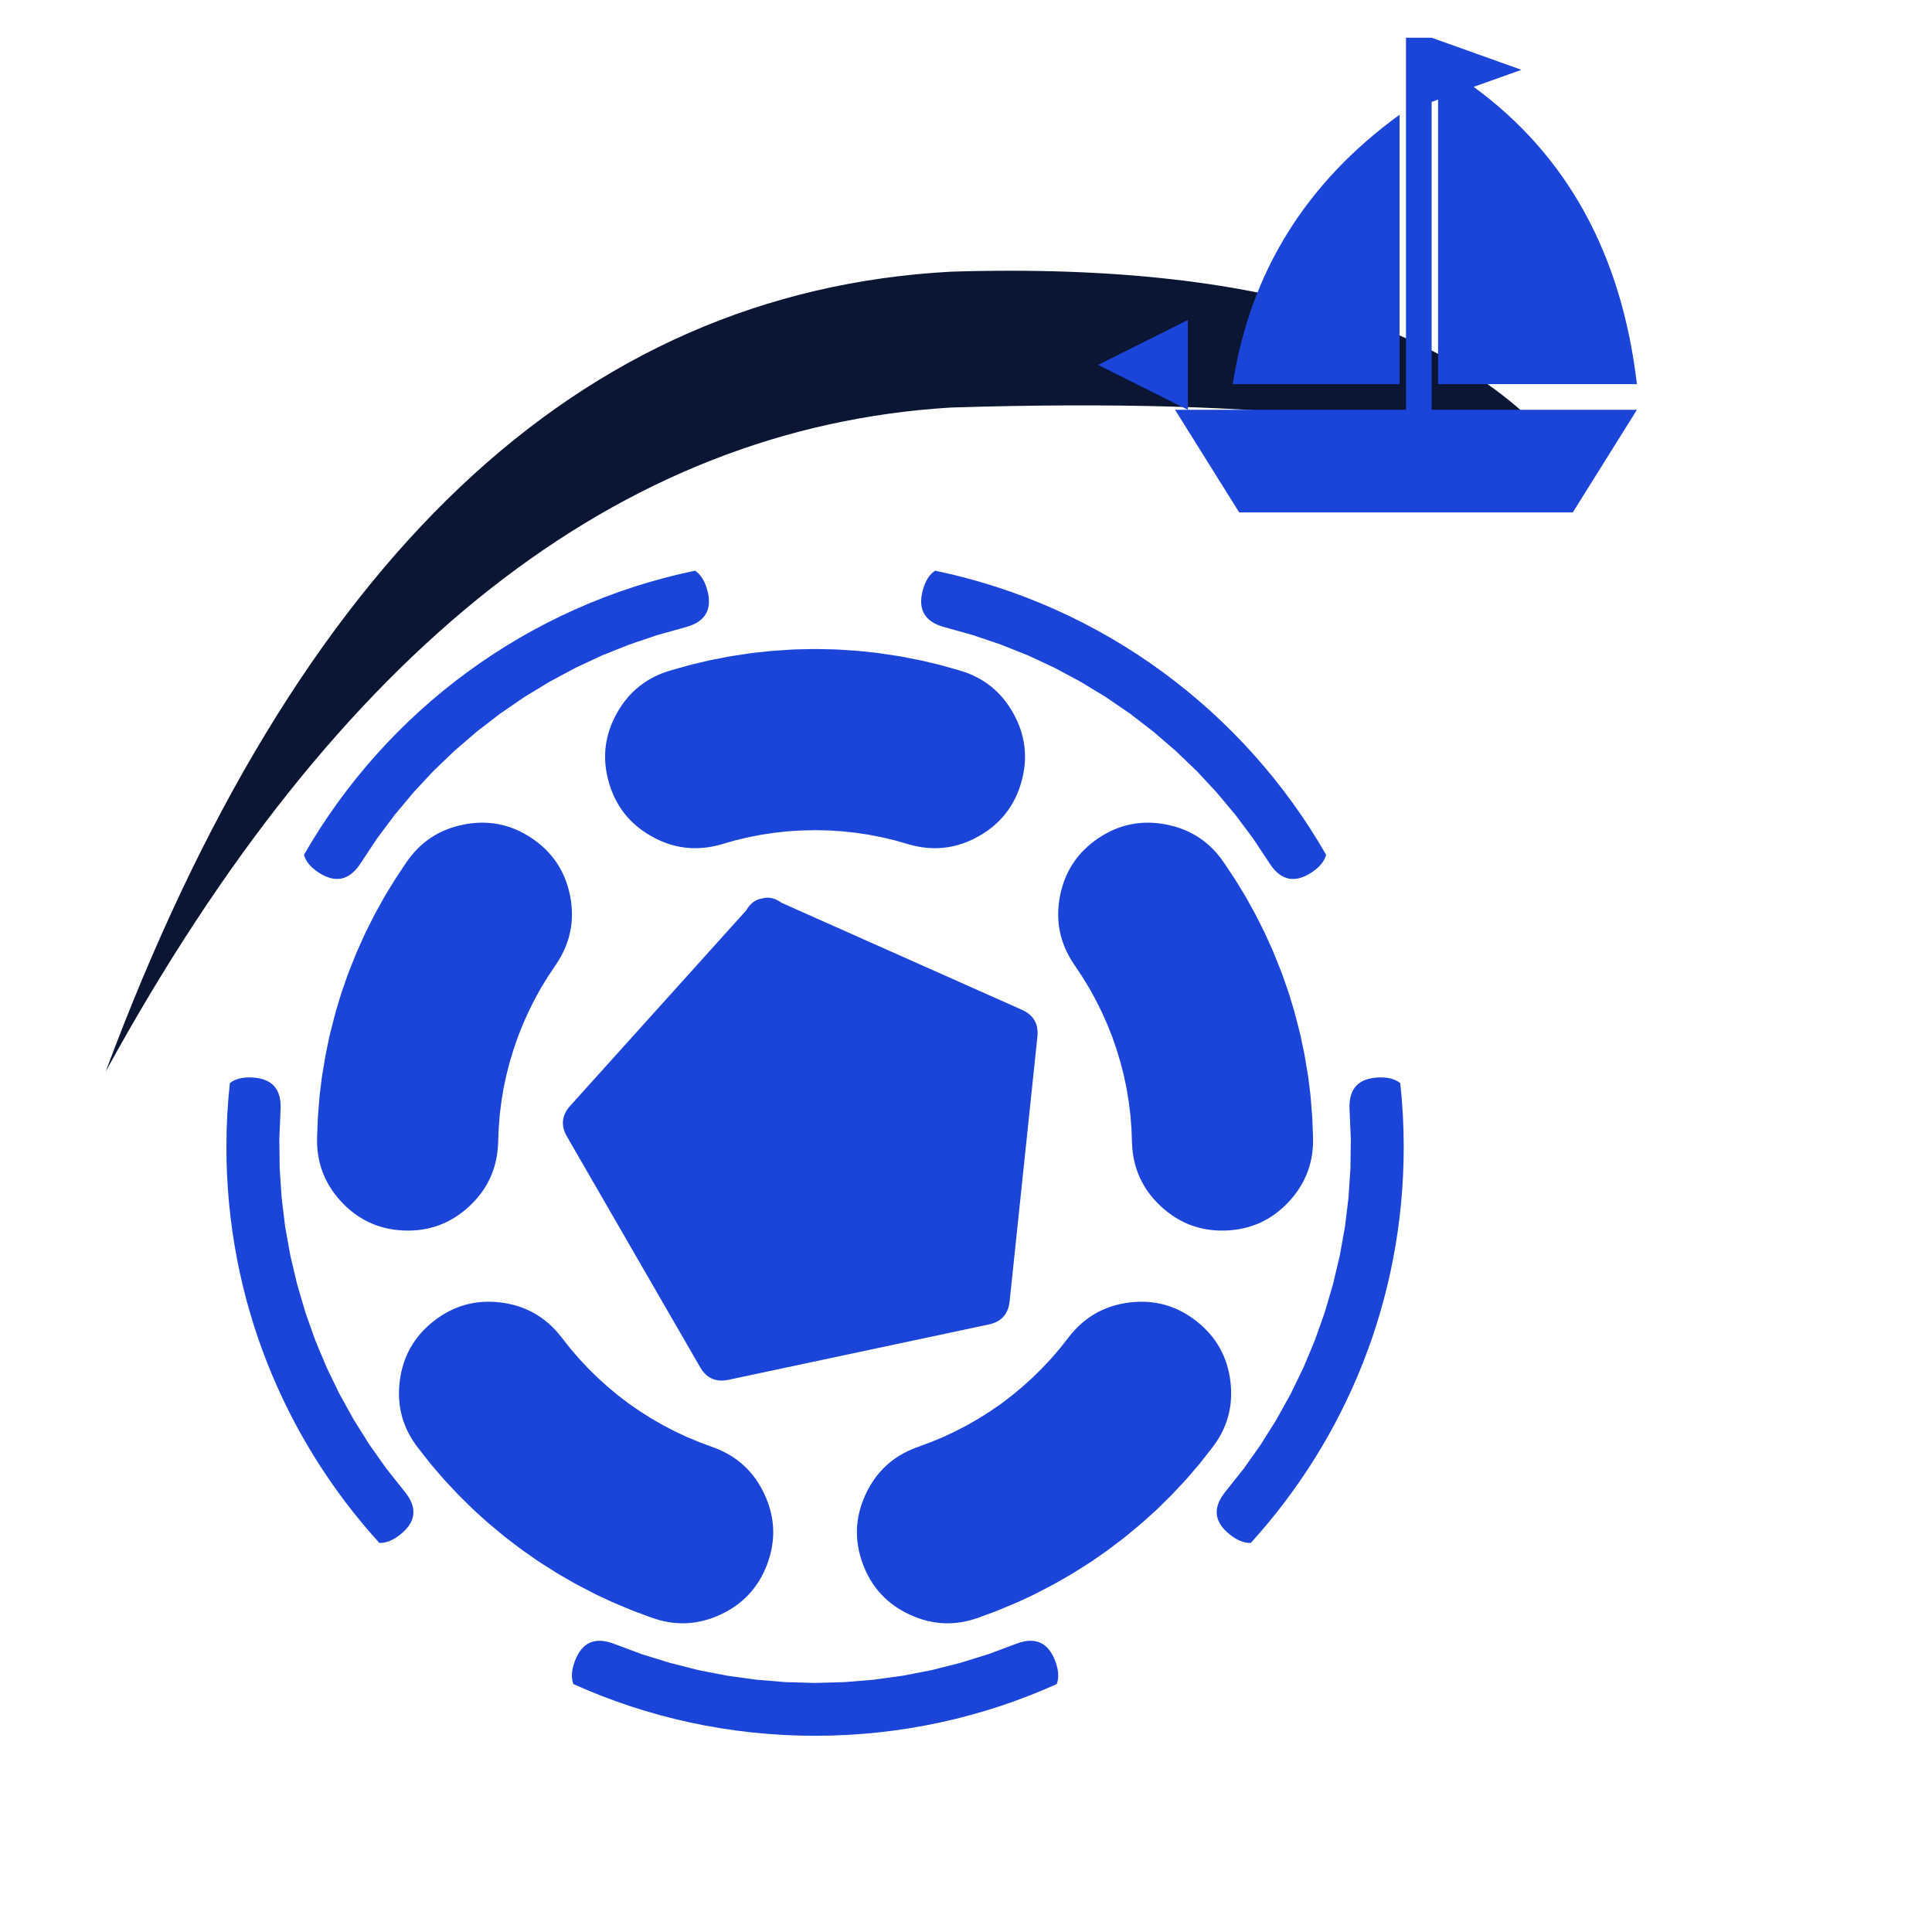
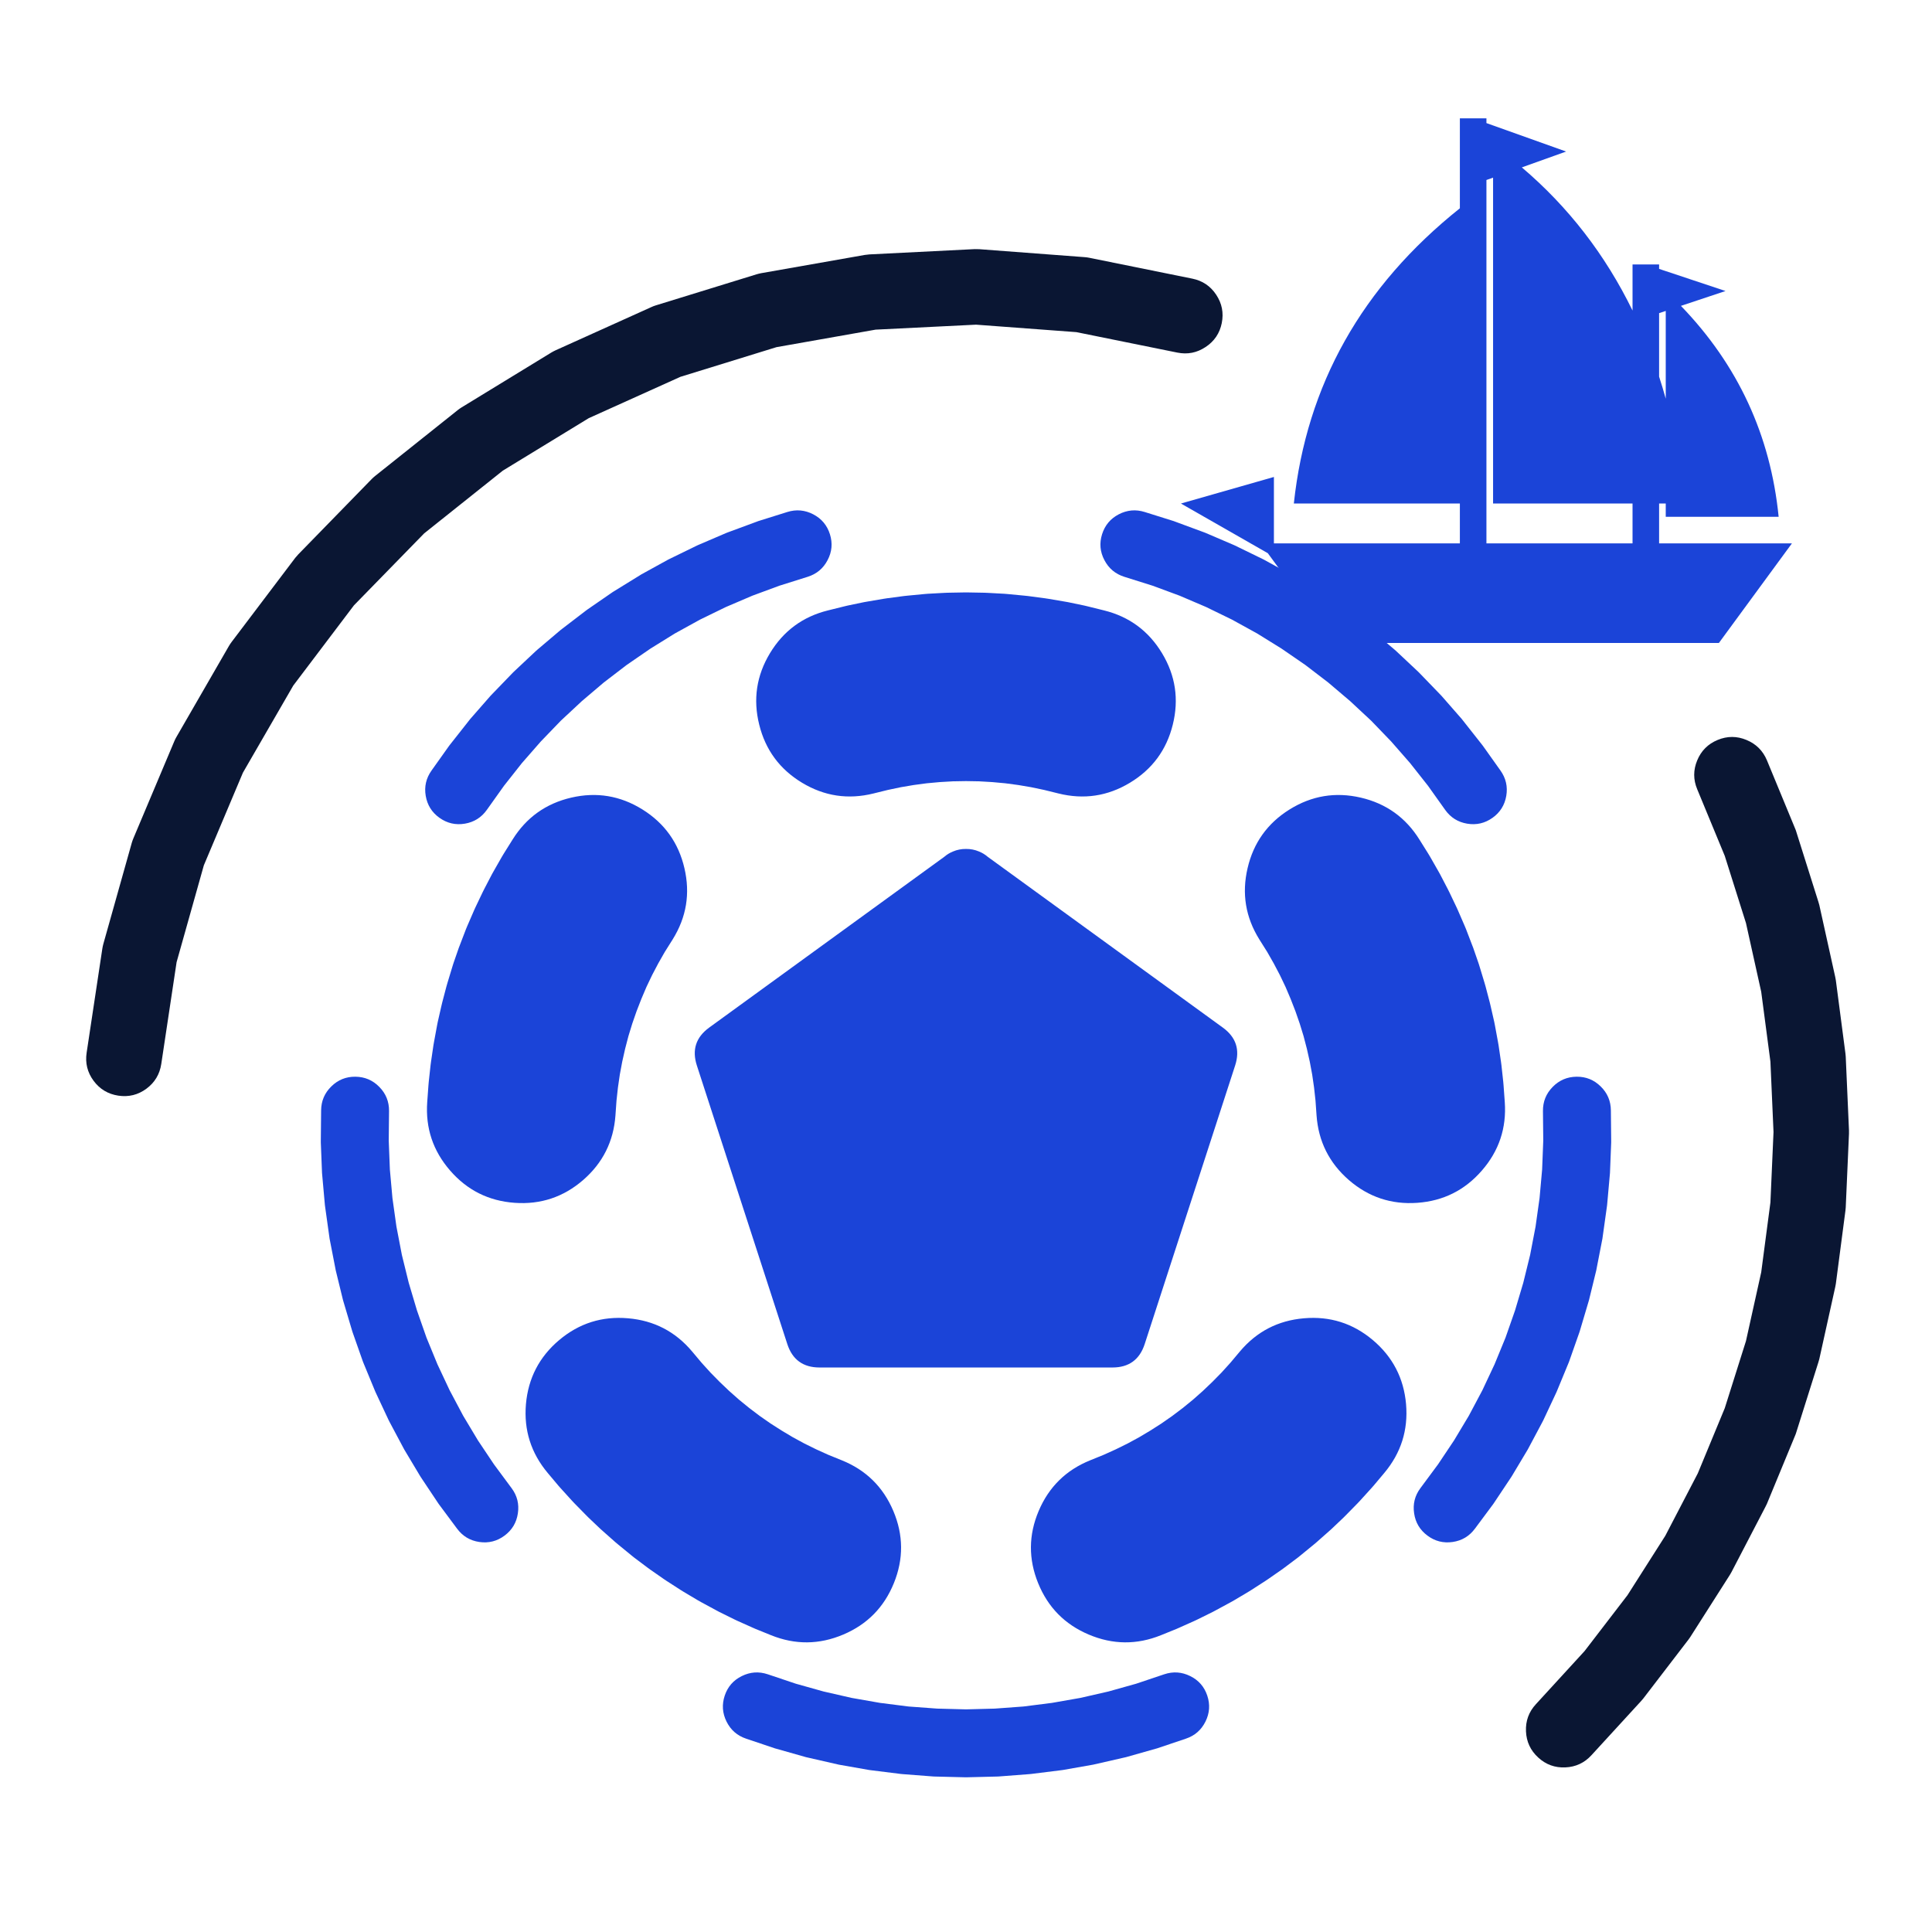
<svg xmlns="http://www.w3.org/2000/svg" viewBox="0 0 256 256" role="img" aria-labelledby="t">
-   <path fill="#1B44D8" d="M101 119.05Q102.26 118.68 103.59 119.64L135.4 133.8Q137.73 134.84 137.46 137.37L133.78 172.44Q133.51 174.97 131.02 175.5L96.53 182.83Q94.04 183.36 92.77 181.16L75.13 150.61Q73.86 148.41 75.56 146.52L98.87 120.64Q99.69 119.23 101 119.05ZM162.21 114.35 163.48 116.26Q163.62 116.47 163.75 116.68L164.95 118.64Q165.08 118.86 165.2 119.08L166.31 121.08Q166.43 121.3 166.54 121.53L167.57 123.58Q167.68 123.81 167.78 124.04L168.72 126.13Q168.82 126.36 168.91 126.6L169.76 128.73Q169.85 128.96 169.94 129.2L170.69 131.36Q170.77 131.6 170.85 131.85L171.51 134.04Q171.58 134.28 171.64 134.53L172.21 136.75Q172.27 136.99 172.33 137.24L172.8 139.48Q172.85 139.73 172.89 139.98L173.27 142.24Q173.31 142.49 173.35 142.74L173.63 145.01Q173.66 145.26 173.68 145.52L173.86 147.8Q173.88 148.05 173.89 148.31L173.98 150.59Q174.17 155.56 170.8 159.21Q167.42 162.86 162.46 163.05Q157.49 163.24 153.84 159.86Q150.19 156.49 150 151.52L149.92 149.49L149.78 147.71L149.56 145.95L149.27 144.19L148.9 142.45L148.46 140.73L147.94 139.02L147.36 137.34L146.7 135.69L145.97 134.06L145.18 132.47L144.32 130.91L143.39 129.39L142.26 127.7Q139.5 123.57 140.46 118.69Q141.43 113.82 145.56 111.05Q149.69 108.29 154.57 109.26Q159.44 110.22 162.21 114.35ZM42.02 150.59 42.11 148.31Q42.12 148.05 42.14 147.8L42.32 145.52Q42.34 145.26 42.37 145.01L42.65 142.74Q42.69 142.49 42.73 142.24L43.11 139.98Q43.15 139.73 43.2 139.48L43.67 137.24Q43.73 136.99 43.79 136.75L44.36 134.53Q44.42 134.28 44.49 134.04L45.15 131.85Q45.23 131.6 45.31 131.36L46.06 129.2Q46.15 128.96 46.24 128.73L47.09 126.6Q47.18 126.36 47.28 126.13L48.22 124.04Q48.32 123.81 48.43 123.58L49.46 121.53Q49.57 121.3 49.69 121.08L50.8 119.08Q50.92 118.86 51.05 118.64L52.25 116.68Q52.38 116.47 52.52 116.26L53.79 114.35Q56.56 110.22 61.43 109.26Q66.31 108.29 70.44 111.05Q74.57 113.82 75.54 118.69Q76.5 123.57 73.74 127.7L72.61 129.39L71.68 130.91L70.82 132.47L70.03 134.06L69.3 135.69L68.64 137.34L68.06 139.02L67.54 140.73L67.1 142.45L66.73 144.19L66.44 145.95L66.22 147.71L66.08 149.49L66 151.52Q65.81 156.49 62.16 159.86Q58.51 163.24 53.54 163.05Q48.58 162.86 45.2 159.21Q41.83 155.56 42.02 150.59ZM160.55 191.92 159.14 193.72Q158.98 193.92 158.82 194.11L157.33 195.85Q157.16 196.04 156.99 196.23L155.42 197.9Q155.25 198.09 155.07 198.26L153.44 199.87Q153.25 200.05 153.07 200.22L151.37 201.75Q151.18 201.92 150.98 202.08L149.22 203.54Q149.02 203.71 148.82 203.86L147 205.24Q146.8 205.4 146.59 205.54L144.71 206.85Q144.5 206.99 144.28 207.13L142.35 208.35Q142.13 208.49 141.91 208.62L139.93 209.76Q139.71 209.89 139.48 210L137.45 211.06Q137.23 211.18 137 211.29L134.93 212.26Q134.7 212.36 134.46 212.46L132.35 213.34Q132.11 213.44 131.87 213.53L129.73 214.32Q125.06 216.04 120.55 213.95Q116.04 211.87 114.32 207.2Q112.6 202.54 114.69 198.03Q116.77 193.51 121.43 191.8L123.34 191.09L124.99 190.41L126.6 189.65L128.18 188.83L129.72 187.94L131.22 186.99L132.69 185.98L134.1 184.9L135.47 183.76L136.79 182.57L138.06 181.32L139.28 180.02L140.44 178.67L141.7 177.07Q144.77 173.17 149.71 172.58Q154.64 171.99 158.55 175.07Q162.45 178.14 163.04 183.08Q163.63 188.02 160.55 191.92ZM86.27 214.32 84.13 213.53Q83.89 213.44 83.65 213.34L81.54 212.46Q81.3 212.36 81.07 212.26L79 211.29Q78.77 211.18 78.55 211.06L76.52 210Q76.29 209.89 76.07 209.76L74.09 208.62Q73.87 208.49 73.65 208.35L71.72 207.13Q71.5 206.99 71.29 206.85L69.41 205.54Q69.2 205.4 69 205.24L67.18 203.86Q66.98 203.71 66.78 203.54L65.02 202.08Q64.82 201.92 64.63 201.75L62.93 200.22Q62.75 200.05 62.56 199.87L60.93 198.26Q60.75 198.09 60.58 197.9L59.01 196.23Q58.84 196.04 58.67 195.85L57.18 194.11Q57.02 193.92 56.86 193.72L55.45 191.92Q52.37 188.02 52.96 183.08Q53.55 178.14 57.45 175.07Q61.36 171.99 66.29 172.58Q71.23 173.17 74.3 177.07L75.56 178.67L76.72 180.02L77.94 181.32L79.21 182.57L80.53 183.76L81.9 184.9L83.31 185.98L84.78 186.99L86.28 187.94L87.82 188.83L89.4 189.65L91.01 190.41L92.66 191.09L94.57 191.8Q99.23 193.51 101.31 198.03Q103.4 202.54 101.68 207.2Q99.96 211.87 95.45 213.95Q90.94 216.04 86.27 214.32ZM88.95 88.81 91.15 88.19Q91.39 88.12 91.64 88.06L93.87 87.53Q94.12 87.47 94.37 87.43L96.61 86.99Q96.86 86.94 97.11 86.91L99.38 86.57Q99.63 86.53 99.88 86.5L102.16 86.26Q102.41 86.23 102.67 86.22L104.95 86.07Q105.2 86.06 105.46 86.05L107.75 86Q108 86 108.25 86L110.54 86.05Q110.8 86.06 111.05 86.07L113.33 86.22Q113.59 86.23 113.84 86.26L116.12 86.5Q116.37 86.53 116.62 86.57L118.89 86.91Q119.14 86.94 119.39 86.99L121.63 87.43Q121.88 87.47 122.13 87.53L124.36 88.06Q124.61 88.12 124.85 88.19L127.05 88.81Q131.84 90.16 134.26 94.5Q136.69 98.84 135.34 103.62Q133.98 108.41 129.64 110.83Q125.31 113.26 120.52 111.91L118.57 111.35L116.83 110.94L115.09 110.6L113.33 110.34L111.56 110.15L109.78 110.04L108 110L106.22 110.04L104.44 110.15L102.67 110.34L100.91 110.6L99.17 110.94L97.43 111.35L95.48 111.91Q90.69 113.26 86.36 110.83Q82.02 108.41 80.66 103.62Q79.31 98.84 81.74 94.5Q84.16 90.16 88.95 88.81ZM140.02 223.15C130.25 227.55 119.41 230 108 230C96.59 230 85.75 227.55 75.98 223.15Q75.5 221.9 76.16 220.14Q77.55 216.39 81.3 217.79L85.05 219.19L88.77 220.34L92.55 221.3L96.37 222.04L100.23 222.57L104.11 222.89L108 223L111.89 222.89L115.77 222.57L119.63 222.04L123.45 221.3L127.23 220.34L130.95 219.19L134.7 217.79Q138.45 216.39 139.84 220.14Q140.5 221.9 140.02 223.15ZM185.54 143.52C185.85 146.31 186 149.13 186 152C186 172.19 178.33 190.59 165.74 204.44Q164.42 204.5 162.97 203.34Q159.83 200.86 162.32 197.72L164.81 194.59L167.06 191.41L169.13 188.11L171.02 184.7L172.72 181.2L174.22 177.61L175.52 173.94L176.62 170.2L177.52 166.41L178.21 162.58L178.68 158.72L178.94 154.83L178.99 150.94L178.82 146.94Q178.65 142.94 182.65 142.77Q184.51 142.69 185.54 143.52ZM50.26 204.44C37.67 190.59 30 172.19 30 152C30 149.13 30.15 146.31 30.46 143.52Q31.49 142.69 33.35 142.77Q37.35 142.94 37.18 146.94L37.01 150.94L37.06 154.83L37.32 158.72L37.79 162.58L38.48 166.41L39.38 170.2L40.48 173.94L41.78 177.61L43.28 181.2L44.98 184.7L46.87 188.11L48.94 191.41L51.19 194.59L53.68 197.72Q56.17 200.86 53.03 203.34Q51.58 204.5 50.26 204.44ZM123.91 75.62C146.08 80.22 164.8 94.22 175.72 113.27Q175.38 114.55 173.82 115.59Q170.48 117.8 168.27 114.47L166.06 111.13L163.73 108.01L161.23 105.02L158.58 102.17L155.77 99.48L152.82 96.94L149.73 94.56L146.52 92.36L143.19 90.34L139.76 88.5L136.23 86.85L132.62 85.41L128.93 84.16L125.07 83.08Q121.22 82.01 122.29 78.15Q122.79 76.35 123.91 75.62ZM40.28 113.27C51.2 94.22 69.92 80.22 92.09 75.62Q93.21 76.35 93.71 78.15Q94.78 82.01 90.93 83.08L87.07 84.16L83.38 85.41L79.77 86.85L76.24 88.5L72.81 90.34L69.48 92.36L66.27 94.56L63.18 96.94L60.23 99.48L57.42 102.17L54.77 105.02L52.27 108.01L49.94 111.13L47.73 114.47Q46.62 116.13 45.24 116.41Q43.85 116.69 42.18 115.59Q40.62 114.55 40.28 113.27Z" />
-   <path fill="#0A1633" d="M14 142Q52 40 126 36Q190 34 210 64Q190 52 126 54Q60 58 14 142Z" />
-   <path fill="#1B44D8" d="M155.7 54.3H186.3V5H189.7L201.6 9.25L195.27 11.51Q213.87 25.12 216.9 50.9H190.55V13.2L189.7 13.5V54.3H216.9L208.4 67.9H164.2ZM185.45 15.2V50.9H163.35Q166.75 28.8 185.45 15.2ZM157.4 54.3 145.5 48.35 157.4 42.4Z" />
+   <path fill="#1B44D8" d="M129.73 112.83Q130.37 113.09 130.89 113.54L162.03 136.16Q164.67 138.08 163.66 141.19L151.68 178.09Q150.67 181.2 147.4 181.2H108.6Q105.33 181.2 104.32 178.09L92.34 141.19Q91.33 138.08 93.97 136.16L125.11 113.54Q125.63 113.09 126.27 112.83Q127.09 112.48 128 112.49Q128.91 112.48 129.73 112.83ZM188.09 111.26 189.26 113.13Q189.38 113.33 189.5 113.53L190.59 115.44Q190.71 115.65 190.82 115.85L191.84 117.81Q191.95 118.02 192.05 118.23L193 120.22Q193.1 120.43 193.19 120.64L194.07 122.67Q194.16 122.88 194.25 123.1L195.04 125.16Q195.13 125.38 195.21 125.6L195.93 127.68Q196 127.9 196.07 128.13L196.71 130.24Q196.78 130.46 196.84 130.69L197.4 132.82Q197.46 133.05 197.51 133.28L198 135.43Q198.05 135.66 198.09 135.89L198.49 138.06Q198.54 138.29 198.57 138.52L198.89 140.7Q198.92 140.93 198.95 141.16L199.19 143.36Q199.21 143.59 199.23 143.82L199.39 146.02Q199.76 151.19 196.36 155.1Q192.97 159.01 187.81 159.38Q182.64 159.75 178.73 156.36Q174.82 152.96 174.45 147.8L174.31 145.83L174.12 144.1L173.87 142.38L173.55 140.67L173.17 138.98L172.73 137.29L172.22 135.63L171.65 133.99L171.02 132.37L170.34 130.77L169.59 129.2L168.78 127.66L167.92 126.15L166.87 124.48Q164.13 120.08 165.31 115.04Q166.48 110 170.87 107.26Q175.27 104.52 180.31 105.69Q185.35 106.86 188.09 111.26ZM183.42 195.18 182 196.87Q181.85 197.04 181.69 197.22L180.21 198.85Q180.05 199.02 179.89 199.19L178.34 200.77Q178.18 200.94 178.01 201.1L176.41 202.62Q176.24 202.78 176.06 202.93L174.41 204.39Q174.23 204.54 174.05 204.69L172.34 206.09Q172.16 206.23 171.98 206.38L170.21 207.71Q170.03 207.85 169.84 207.98L168.03 209.24Q167.84 209.38 167.64 209.5L165.78 210.7Q165.59 210.83 165.39 210.94L163.49 212.07Q163.29 212.19 163.08 212.3L161.14 213.35Q160.94 213.46 160.73 213.57L158.75 214.55Q158.54 214.65 158.33 214.75L156.32 215.65Q156.1 215.75 155.89 215.84L153.84 216.67Q149.04 218.61 144.27 216.59Q139.51 214.58 137.56 209.78Q135.61 204.98 137.63 200.21Q139.65 195.44 144.45 193.5L146.27 192.76L147.86 192.04L149.42 191.27L150.95 190.44L152.44 189.55L153.91 188.61L155.33 187.62L156.72 186.57L158.07 185.47L159.37 184.32L160.63 183.12L161.85 181.88L163.02 180.59L164.29 179.08Q167.62 175.12 172.78 174.68Q177.94 174.23 181.9 177.56Q185.86 180.9 186.31 186.06Q186.75 191.21 183.42 195.18ZM56.61 146.02 56.77 143.82Q56.79 143.59 56.81 143.36L57.05 141.16Q57.08 140.93 57.11 140.7L57.43 138.52Q57.46 138.29 57.51 138.06L57.91 135.89Q57.95 135.66 58 135.43L58.49 133.28Q58.54 133.05 58.6 132.82L59.16 130.69Q59.22 130.46 59.29 130.24L59.93 128.13Q60 127.9 60.07 127.68L60.79 125.6Q60.87 125.38 60.96 125.16L61.75 123.1Q61.84 122.88 61.93 122.67L62.81 120.64Q62.9 120.43 63 120.22L63.95 118.23Q64.05 118.02 64.16 117.81L65.18 115.85Q65.29 115.65 65.41 115.44L66.5 113.53Q66.62 113.33 66.74 113.13L67.91 111.26Q70.65 106.86 75.69 105.69Q80.73 104.52 85.13 107.26Q89.52 110 90.69 115.04Q91.87 120.08 89.13 124.48L88.08 126.15L87.22 127.66L86.41 129.2L85.66 130.77L84.98 132.37L84.35 133.99L83.78 135.63L83.27 137.29L82.83 138.98L82.45 140.67L82.13 142.38L81.88 144.1L81.69 145.83L81.55 147.8Q81.18 152.96 77.27 156.36Q73.36 159.75 68.19 159.38Q63.03 159.01 59.64 155.1Q56.24 151.19 56.61 146.02ZM102.16 216.67 100.11 215.84Q99.9 215.75 99.68 215.65L97.67 214.75Q97.46 214.65 97.25 214.55L95.27 213.57Q95.06 213.46 94.86 213.35L92.92 212.3Q92.71 212.19 92.51 212.07L90.61 210.94Q90.41 210.83 90.22 210.7L88.36 209.5Q88.16 209.38 87.97 209.24L86.16 207.98Q85.97 207.85 85.79 207.71L84.02 206.38Q83.84 206.23 83.66 206.09L81.95 204.69Q81.77 204.54 81.59 204.39L79.94 202.93Q79.76 202.78 79.59 202.62L77.99 201.1Q77.82 200.94 77.66 200.77L76.11 199.19Q75.95 199.02 75.79 198.85L74.31 197.22Q74.15 197.04 74 196.87L72.58 195.18Q69.25 191.21 69.69 186.06Q70.14 180.9 74.1 177.56Q78.06 174.23 83.22 174.68Q88.38 175.12 91.71 179.08L92.98 180.59L94.15 181.88L95.37 183.12L96.63 184.32L97.93 185.47L99.28 186.57L100.67 187.62L102.09 188.61L103.56 189.55L105.05 190.44L106.58 191.27L108.14 192.04L109.73 192.76L111.55 193.5Q116.35 195.44 118.37 200.21Q120.39 204.98 118.44 209.78Q116.49 214.58 111.73 216.59Q106.96 218.61 102.16 216.67ZM109.72 80.88 111.86 80.35Q112.09 80.29 112.32 80.24L114.48 79.79Q114.71 79.74 114.94 79.71L117.11 79.34Q117.34 79.3 117.57 79.27L119.76 78.98Q119.99 78.95 120.23 78.93L122.42 78.72Q122.66 78.7 122.89 78.68L125.09 78.56Q125.33 78.55 125.56 78.54L127.77 78.5Q128 78.5 128.23 78.5L130.44 78.54Q130.67 78.55 130.91 78.56L133.11 78.68Q133.34 78.7 133.58 78.72L135.77 78.93Q136.01 78.95 136.24 78.98L138.43 79.27Q138.66 79.3 138.89 79.34L141.06 79.71Q141.29 79.74 141.52 79.79L143.68 80.24Q143.91 80.29 144.14 80.35L146.28 80.88Q151.3 82.12 153.98 86.56Q156.65 90.99 155.4 96.02Q154.16 101.04 149.72 103.72Q145.29 106.39 140.26 105.14L138.35 104.67L136.64 104.31L134.93 104.02L133.21 103.79L131.47 103.63L129.74 103.53L128 103.5L126.26 103.53L124.53 103.63L122.79 103.79L121.07 104.02L119.36 104.31L117.65 104.67L115.74 105.14Q110.71 106.39 106.28 103.72Q101.84 101.04 100.6 96.02Q99.35 90.99 102.02 86.56Q104.7 82.12 109.72 80.88ZM157.14 230.38 153.31 231.67Q153.2 231.7 153.09 231.73L149.21 232.83Q149.1 232.86 148.99 232.88L145.05 233.78Q144.94 233.81 144.83 233.83L140.85 234.53Q140.74 234.55 140.63 234.56L136.62 235.06Q136.51 235.08 136.4 235.08L132.37 235.39Q132.26 235.4 132.15 235.4L128.11 235.5Q128 235.5 127.89 235.5L123.85 235.4Q123.74 235.4 123.63 235.39L119.6 235.08Q119.49 235.08 119.38 235.06L115.37 234.56Q115.26 234.55 115.15 234.53L111.17 233.83Q111.06 233.81 110.95 233.78L107.01 232.88Q106.9 232.86 106.79 232.83L102.91 231.73Q102.8 231.7 102.69 231.67L98.86 230.38Q97.1 229.79 96.27 228.12Q95.44 226.45 96.03 224.68Q96.62 222.91 98.29 222.09Q99.96 221.26 101.73 221.85L105.45 223.1L109.12 224.13L112.84 224.98L116.6 225.64L120.38 226.12L124.19 226.4L128 226.5L131.81 226.4L135.62 226.12L139.4 225.64L143.16 224.98L146.88 224.13L150.55 223.1L154.27 221.85Q156.04 221.26 157.71 222.09Q159.38 222.91 159.97 224.68Q160.56 226.45 159.73 228.12Q158.9 229.79 157.14 230.38ZM57.18 102.1 59.52 98.81Q59.59 98.71 59.66 98.63L62.16 95.46Q62.23 95.37 62.3 95.28L64.96 92.24Q65.03 92.16 65.11 92.08L67.92 89.17Q68 89.09 68.08 89.01L71.02 86.25Q71.11 86.18 71.19 86.1L74.27 83.49Q74.36 83.42 74.45 83.35L77.65 80.9Q77.74 80.83 77.84 80.76L81.16 78.47Q81.25 78.41 81.35 78.35L84.79 76.23Q84.88 76.17 84.98 76.11L88.52 74.16Q88.61 74.11 88.72 74.06L92.35 72.29Q92.45 72.24 92.55 72.2L96.26 70.61Q96.37 70.57 96.47 70.53L100.26 69.13Q100.37 69.09 100.47 69.05L104.33 67.84Q106.1 67.29 107.76 68.15Q109.41 69.01 109.97 70.79Q110.53 72.57 109.66 74.22Q108.8 75.87 107.02 76.43L103.27 77.61L99.7 78.93L96.19 80.43L92.76 82.1L89.42 83.94L86.18 85.95L83.04 88.11L80.01 90.43L77.1 92.9L74.31 95.5L71.66 98.25L69.15 101.12L66.79 104.11L64.51 107.31Q63.43 108.83 61.6 109.14Q59.76 109.45 58.24 108.37Q56.72 107.29 56.41 105.45Q56.1 103.62 57.18 102.1ZM151.67 67.84 155.53 69.05Q155.63 69.09 155.74 69.13L159.53 70.53Q159.63 70.57 159.74 70.61L163.45 72.2Q163.55 72.24 163.65 72.29L167.28 74.06Q167.39 74.11 167.48 74.16L171.02 76.11Q171.12 76.17 171.21 76.23L174.65 78.35Q174.75 78.41 174.84 78.47L178.16 80.76Q178.26 80.83 178.35 80.9L181.55 83.35Q181.64 83.42 181.73 83.49L184.81 86.1Q184.89 86.18 184.98 86.25L187.92 89.01Q188 89.09 188.08 89.17L190.89 92.08Q190.97 92.16 191.04 92.24L193.7 95.28Q193.77 95.37 193.84 95.46L196.34 98.63Q196.41 98.71 196.48 98.81L198.82 102.1Q199.9 103.62 199.59 105.45Q199.28 107.29 197.76 108.37Q196.24 109.45 194.4 109.14Q192.57 108.83 191.49 107.31L189.21 104.11L186.85 101.12L184.34 98.25L181.69 95.5L178.9 92.9L175.99 90.43L172.96 88.11L169.82 85.95L166.58 83.94L163.24 82.1L159.81 80.43L156.3 78.93L152.73 77.61L148.98 76.43Q147.2 75.87 146.34 74.22Q145.47 72.57 146.03 70.79Q146.59 69.01 148.24 68.15Q149.9 67.29 151.67 67.84ZM60.56 202.55 58.15 199.31Q58.08 199.22 58.02 199.12L55.78 195.76Q55.72 195.67 55.66 195.57L53.59 192.11Q53.53 192.01 53.48 191.91L51.58 188.34Q51.53 188.25 51.48 188.14L49.77 184.49Q49.72 184.39 49.68 184.28L48.14 180.55Q48.1 180.44 48.06 180.34L46.72 176.53Q46.68 176.42 46.65 176.31L45.5 172.44Q45.47 172.34 45.44 172.23L44.48 168.3Q44.46 168.19 44.44 168.08L43.67 164.12Q43.65 164.01 43.64 163.9L43.08 159.9Q43.06 159.78 43.05 159.67L42.69 155.65Q42.68 155.54 42.67 155.43L42.51 151.39Q42.51 151.28 42.51 151.17L42.55 147.13Q42.57 145.26 43.9 143.96Q45.23 142.65 47.09 142.67Q48.96 142.69 50.26 144.02Q51.57 145.35 51.55 147.22L51.51 151.14L51.66 154.96L52 158.75L52.53 162.53L53.25 166.28L54.16 169.98L55.25 173.64L56.51 177.24L57.96 180.77L59.58 184.22L61.37 187.59L63.33 190.86L65.45 194.03L67.79 197.19Q68.9 198.68 68.62 200.53Q68.35 202.37 66.85 203.48Q65.36 204.59 63.51 204.32Q61.67 204.05 60.56 202.55ZM213.45 147.13 213.49 151.17Q213.49 151.28 213.49 151.39L213.33 155.43Q213.32 155.54 213.31 155.65L212.95 159.67Q212.94 159.78 212.92 159.9L212.36 163.9Q212.35 164.01 212.33 164.12L211.56 168.08Q211.54 168.19 211.52 168.3L210.56 172.23Q210.53 172.34 210.5 172.44L209.35 176.31Q209.32 176.42 209.28 176.53L207.94 180.34Q207.9 180.44 207.86 180.55L206.32 184.28Q206.28 184.39 206.23 184.49L204.52 188.14Q204.47 188.25 204.42 188.34L202.52 191.91Q202.47 192.01 202.41 192.11L200.34 195.57Q200.28 195.67 200.22 195.76L197.98 199.12Q197.92 199.22 197.85 199.31L195.44 202.55Q194.33 204.05 192.49 204.32Q190.64 204.59 189.15 203.48Q187.65 202.37 187.38 200.53Q187.1 198.68 188.21 197.19L190.55 194.03L192.67 190.86L194.63 187.59L196.42 184.22L198.04 180.77L199.49 177.24L200.75 173.64L201.84 169.98L202.75 166.28L203.47 162.53L204 158.75L204.34 154.96L204.49 151.14L204.45 147.22Q204.43 145.35 205.74 144.02Q207.04 142.69 208.91 142.67Q210.77 142.65 212.1 143.96Q213.43 145.26 213.45 147.13Z" />
+   <path fill="#0A1633" d="M11.48 139.49 13.56 125.7Q13.61 125.39 13.69 125.09L17.47 111.65Q17.56 111.35 17.68 111.07L23.1 98.21Q23.22 97.92 23.38 97.65L30.35 85.57Q30.51 85.3 30.7 85.05L39.12 73.92Q39.31 73.68 39.53 73.45L49.27 63.46Q49.49 63.24 49.73 63.05L60.64 54.35Q60.89 54.15 61.15 53.99L73.06 46.71Q73.33 46.55 73.61 46.42L86.33 40.68Q86.61 40.55 86.91 40.46L100.24 36.35Q100.54 36.26 100.85 36.2L114.59 33.78Q114.9 33.73 115.21 33.71L129.15 33.01Q129.46 33 129.77 33.02L143.68 34.07Q144 34.09 144.3 34.15L157.98 36.92Q160.01 37.33 161.15 39.05Q162.3 40.78 161.89 42.81Q161.48 44.84 159.75 45.98Q158.03 47.13 156 46.72L142.63 44.01L129.33 43.02L116.02 43.68L102.89 46L90.16 49.93L78.01 55.41L66.63 62.36L56.21 70.67L46.9 80.21L38.86 90.84L32.19 102.38L27.01 114.66L23.4 127.49L21.37 140.98Q21.06 143.03 19.4 144.26Q17.73 145.49 15.68 145.18Q13.63 144.87 12.4 143.21Q11.17 141.54 11.48 139.49ZM234.13 100.75 237.86 109.78Q237.95 109.98 238.01 110.19L240.95 119.51Q241.02 119.72 241.07 119.93L243.18 129.47Q243.23 129.68 243.26 129.9L244.53 139.59Q244.56 139.8 244.57 140.02L245 149.78Q245 150 245 150.22L244.57 159.98Q244.56 160.2 244.53 160.41L243.26 170.1Q243.23 170.32 243.18 170.53L241.07 180.07Q241.02 180.28 240.95 180.49L238.01 189.81Q237.95 190.02 237.86 190.22L234.13 199.25Q234.04 199.45 233.94 199.64L229.43 208.31Q229.33 208.5 229.21 208.69L223.96 216.93Q223.84 217.11 223.71 217.28L217.76 225.04Q217.63 225.21 217.48 225.37L210.88 232.57Q209.48 234.1 207.41 234.19Q205.34 234.28 203.82 232.88Q202.29 231.48 202.2 229.41Q202.11 227.34 203.51 225.82L209.96 218.78L215.65 211.37L220.66 203.5L224.97 195.22L228.54 186.59L231.35 177.69L233.37 168.58L234.59 159.33L235 150L234.59 140.67L233.37 131.42L231.35 122.31L228.54 113.41L224.89 104.58Q224.09 102.67 224.89 100.75Q225.68 98.84 227.59 98.05Q229.51 97.25 231.42 98.05Q233.33 98.84 234.13 100.75Z" />
+   <path fill="#1B44D8" d="M167.99 73.3 156.48 66.72 168.8 63.2V72H193.44V66.72H171.44Q173.97 43.13 193.44 27.6V15.68H196.96V16.31L207.52 20.08L201.65 22.18Q210.89 30.03 216.32 41.15V35.04H219.84V35.63L228.64 38.56L222.73 40.53Q234.06 52.26 235.68 68.48H220.72V66.72H219.84V72H237.44L227.76 85.2H176.72L167.99 73.3ZM196.96 23.85V72H216.32V66.72H197.84V23.54ZM219.84 41.49V49.91Q220.31 51.35 220.72 52.83V41.2Z" />
</svg>
